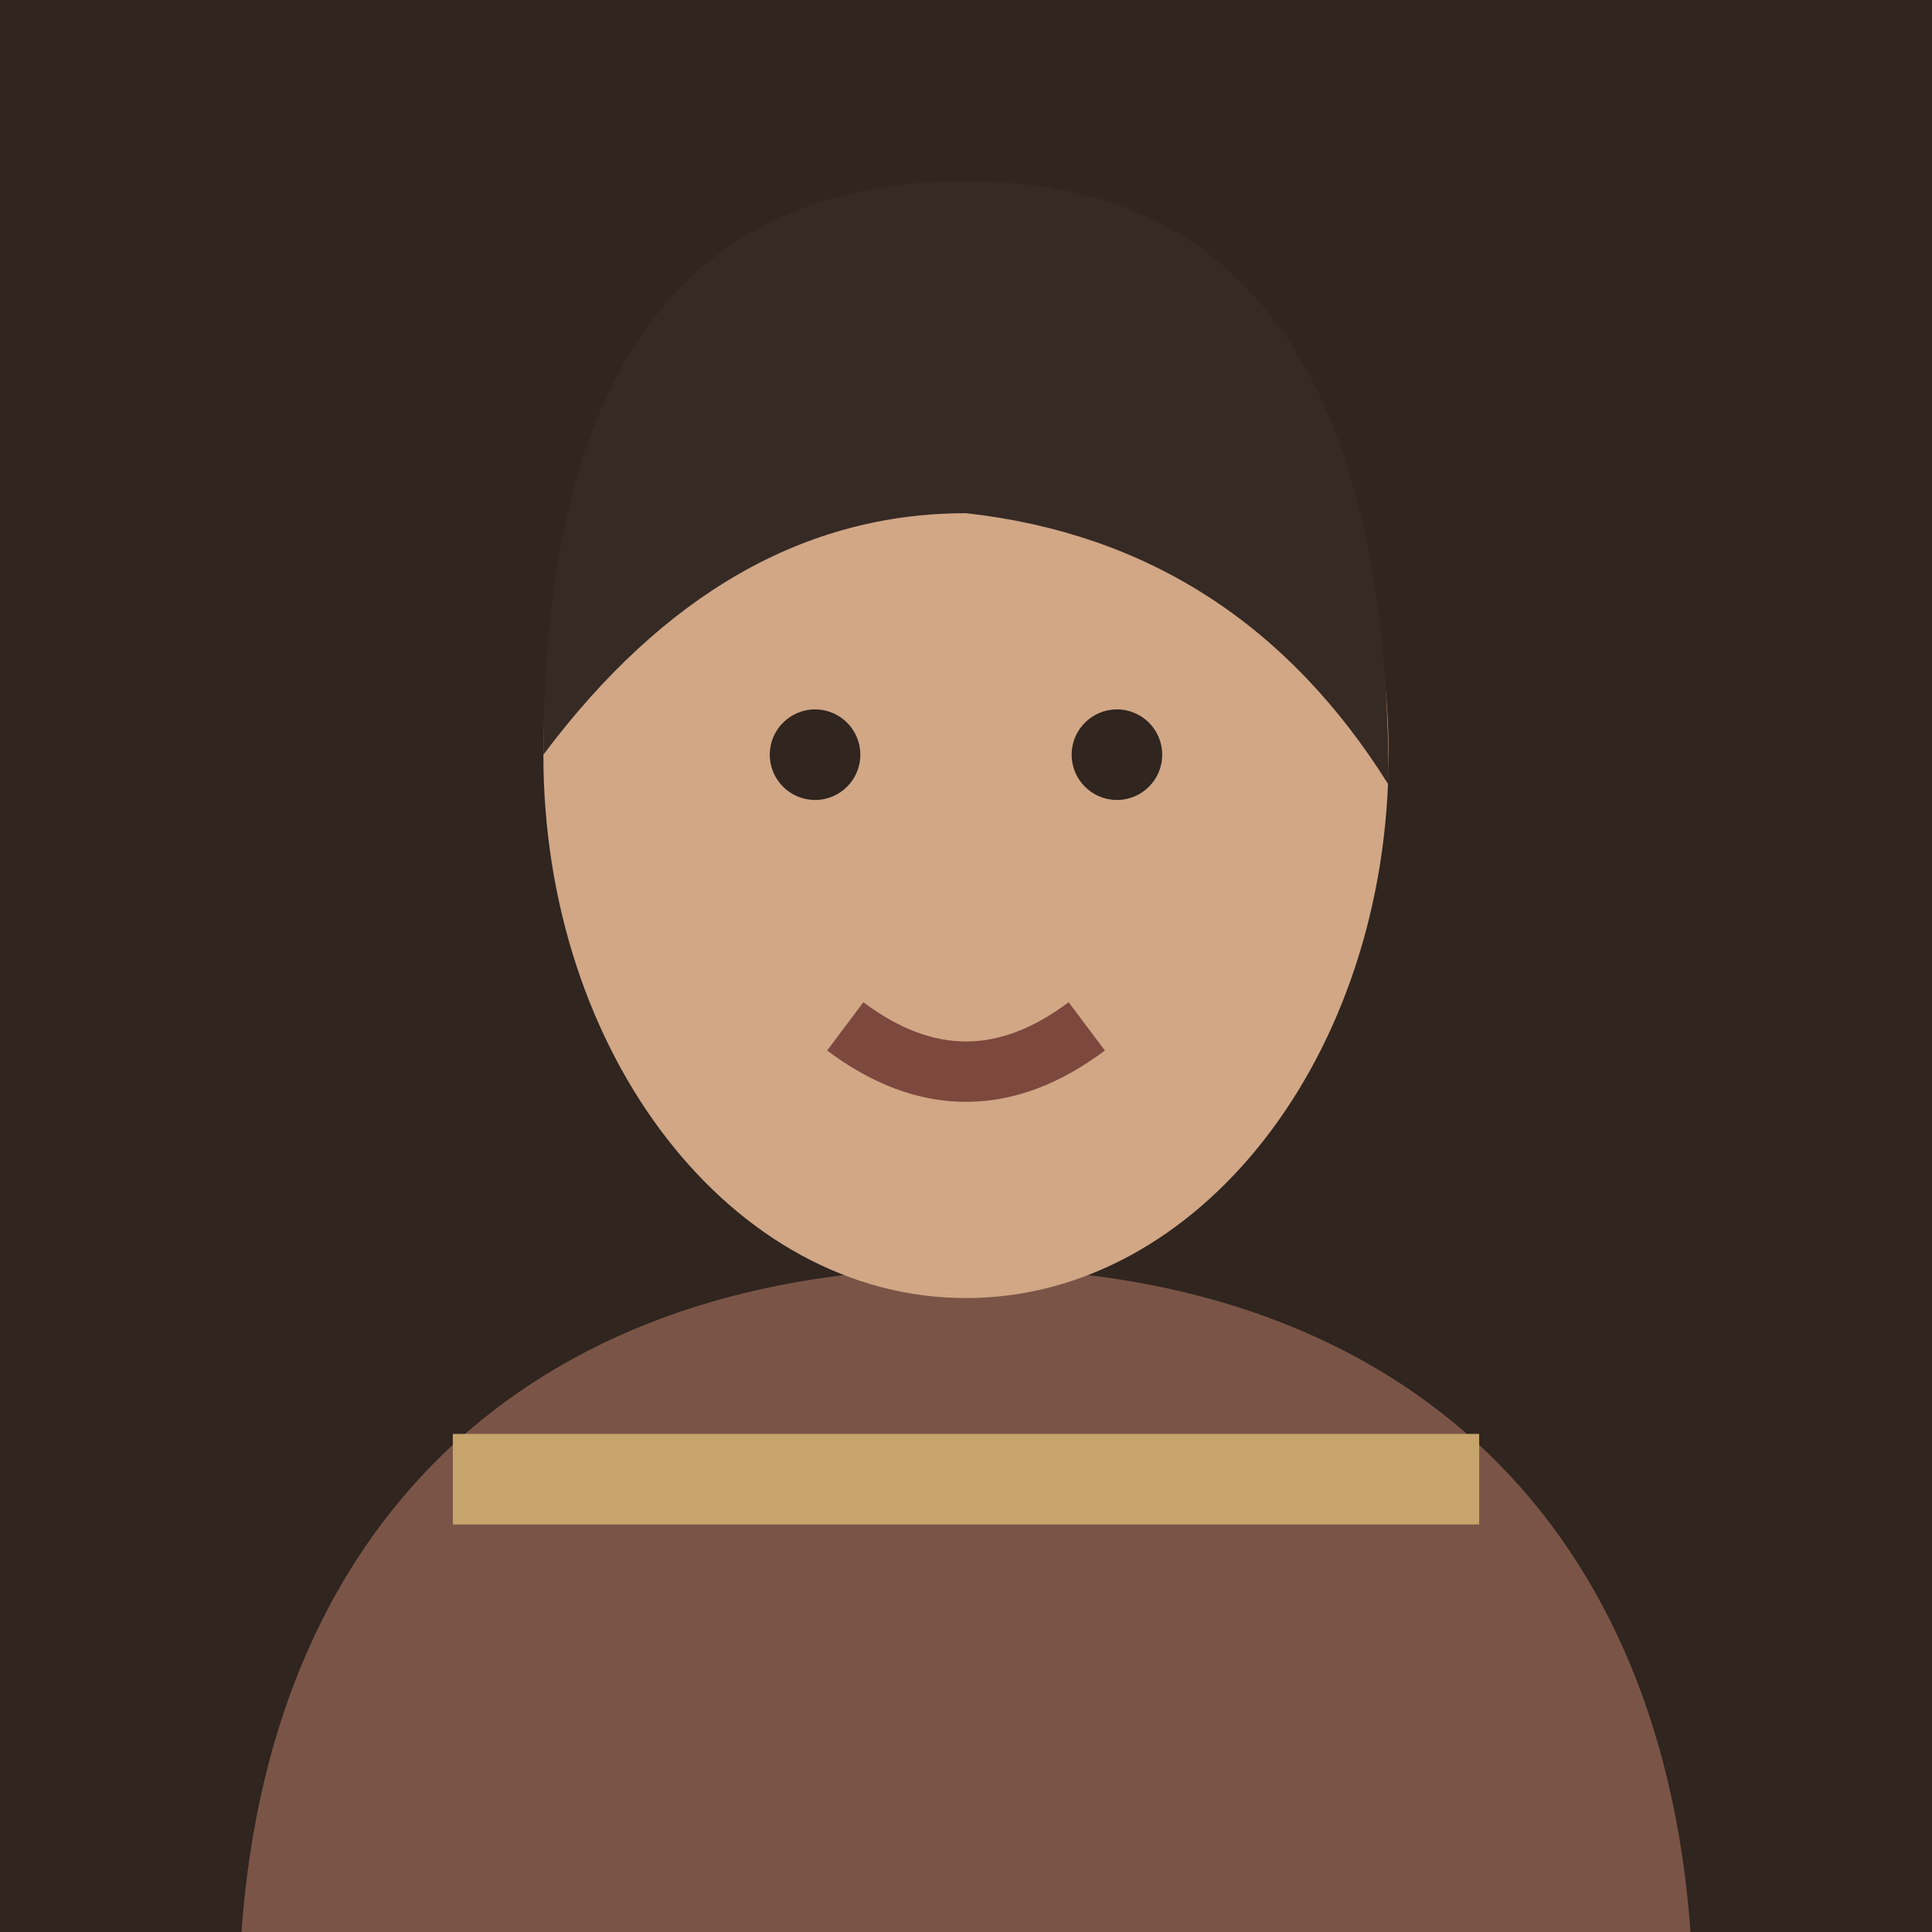
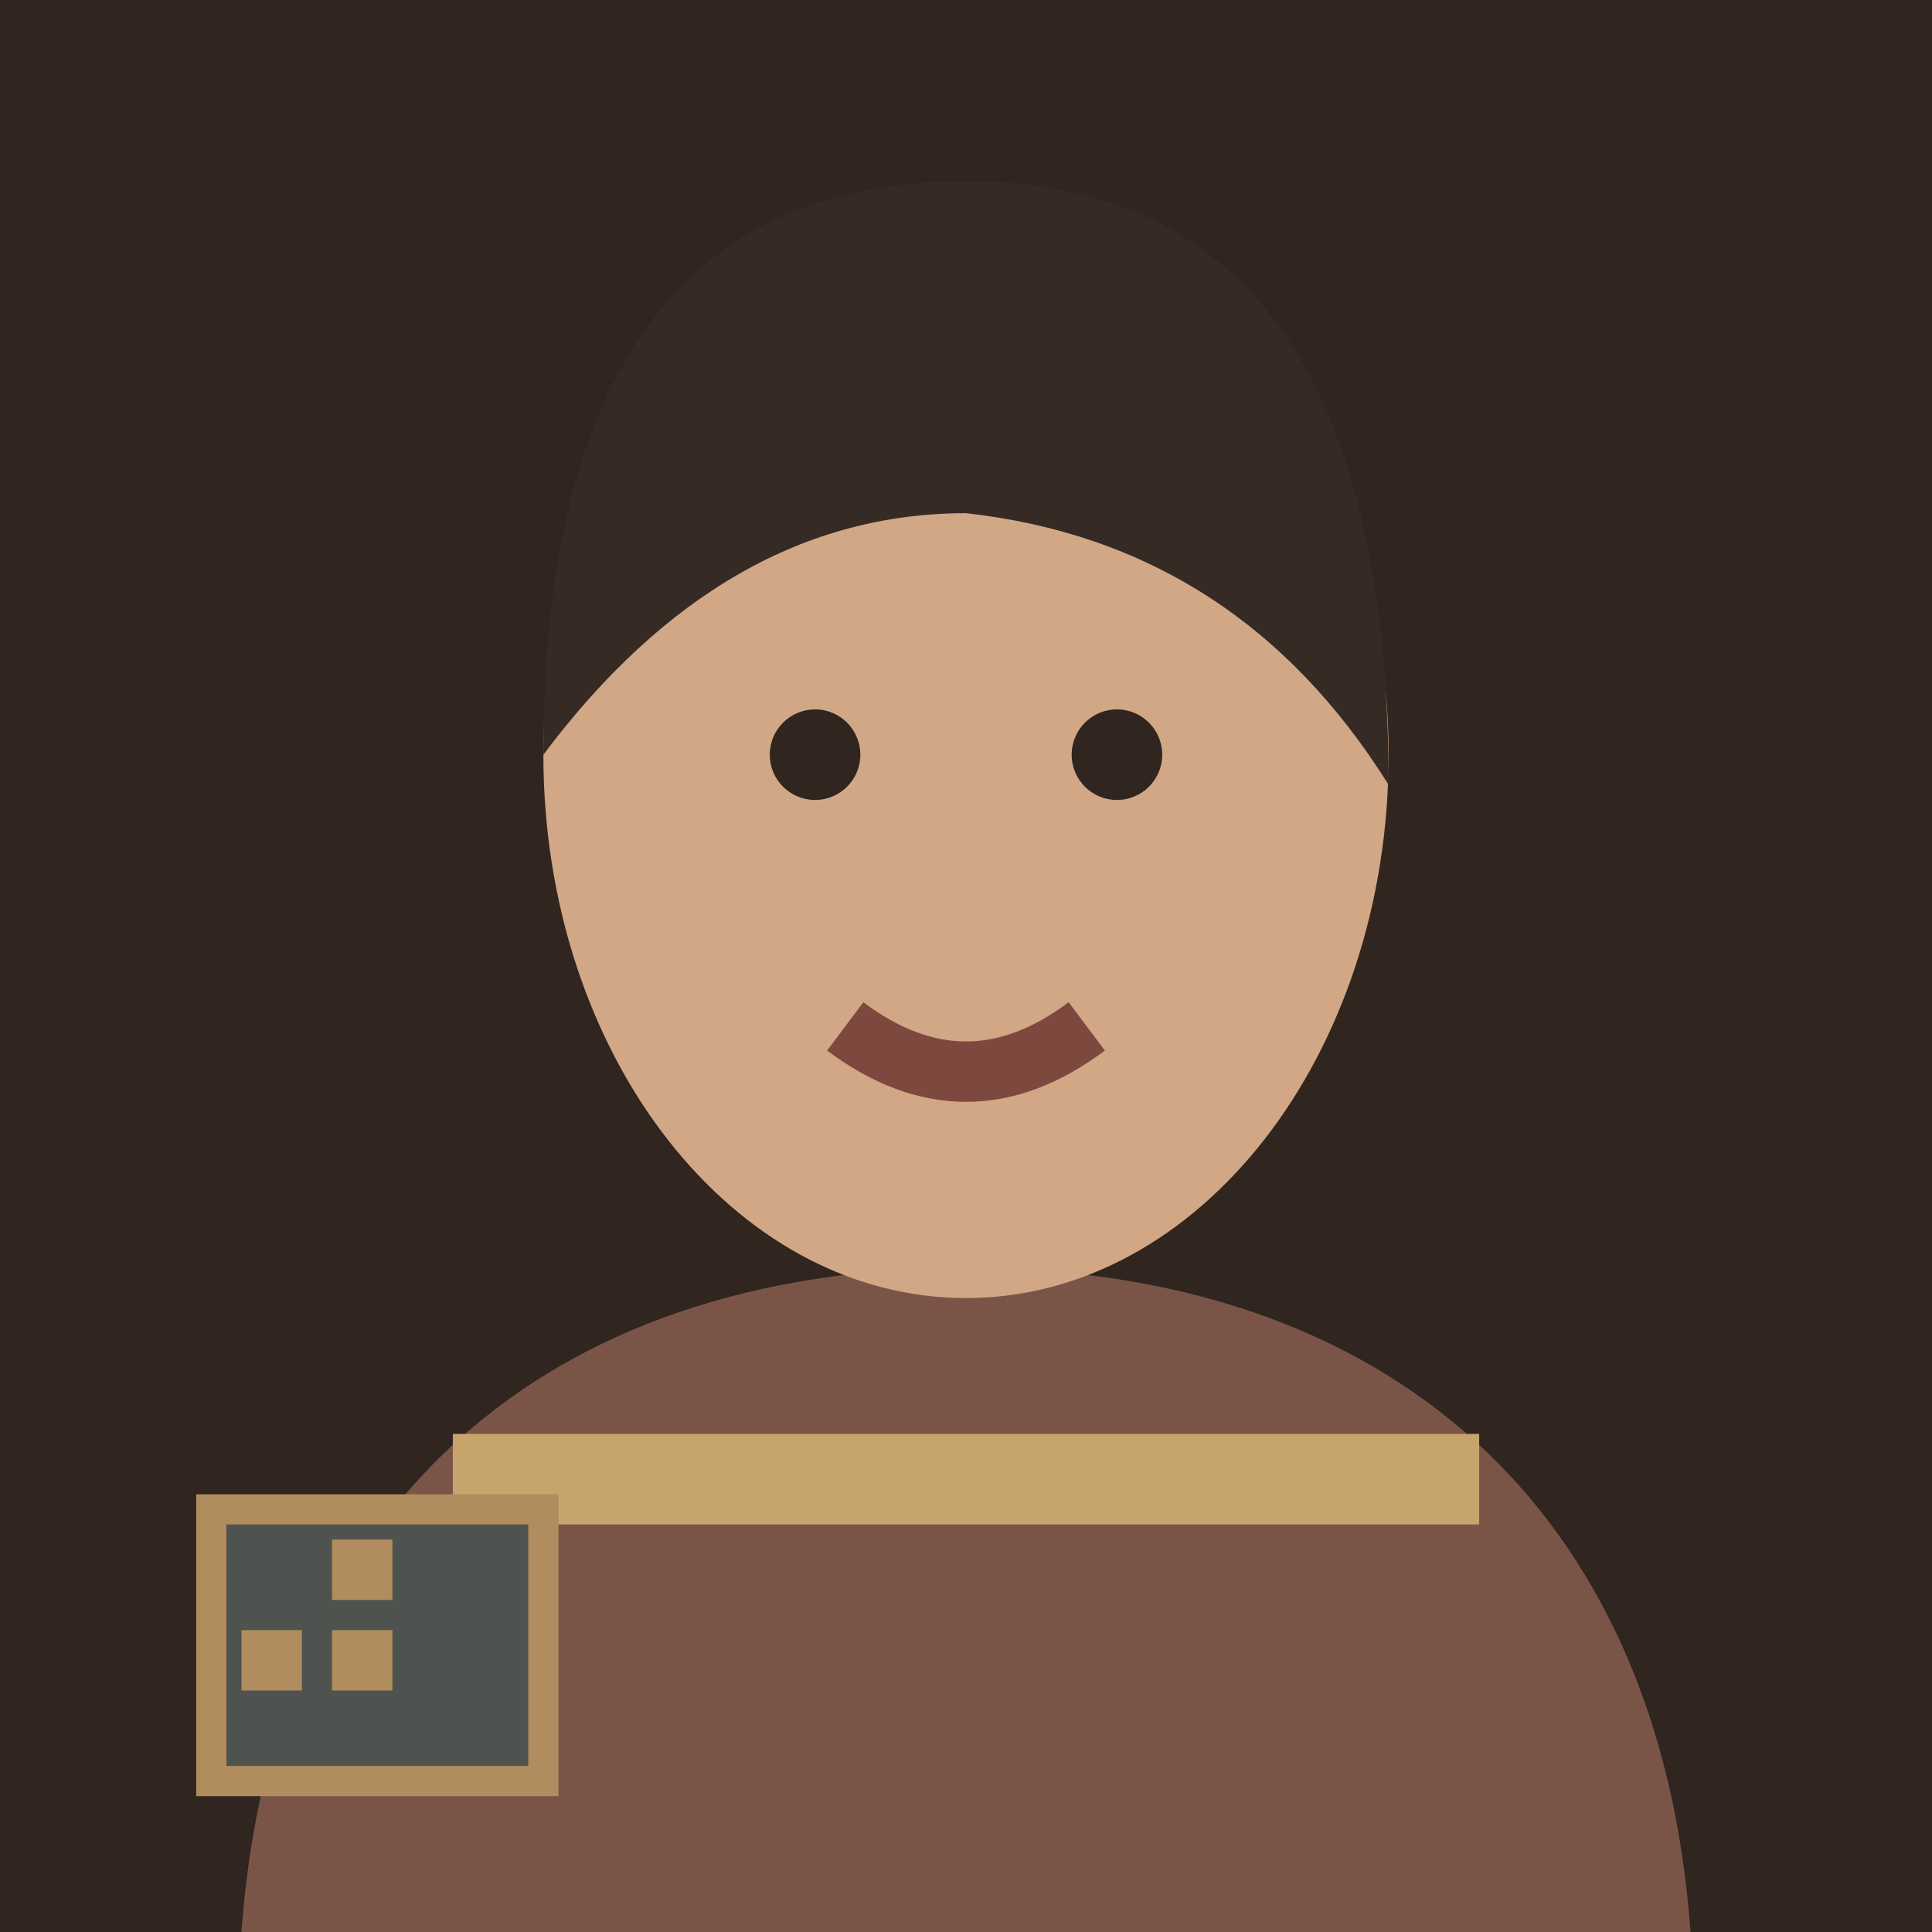
- <svg xmlns="http://www.w3.org/2000/svg" viewBox="0 0 64 64">
+ <svg xmlns="http://www.w3.org/2000/svg" viewBox="0 0 64 64" width="64" height="64">
  <rect width="64" height="64" fill="#30251f" />
  <path d="M8 64c1-14 10-22 24-22s23 8 24 22" fill="#7a5547" />
  <ellipse cx="32" cy="25" rx="14" ry="18" fill="#d1a786" />
  <path d="M18 25q0-19 14-19t14 20q-5-8-14-9-8 0-14 8" fill="#362a24" />
  <circle cx="27" cy="25" r="1.5" fill="#30251f" />
  <circle cx="37" cy="25" r="1.5" fill="#30251f" />
  <path d="M28 34q4 3 8 0" fill="none" stroke="#7d483d" stroke-width="2" />
  <path d="M15 49h34" stroke="#c6a46c" stroke-width="3" />
+   <g aria-label="셋방을 내주고 방세와 공동 비용을 관리하는 임대인">
+     <path d="M7 50h11v9H7z" fill="#4f5350" stroke="#b18c5e" stroke-width="1" />
+     <rect x="11" y="51" width="2" height="2" fill="#b18c5e" />
+     <rect x="8" y="54" width="2" height="2" fill="#b18c5e" />
+     <rect x="11" y="54" width="2" height="2" fill="#b18c5e" />
+   </g>
</svg>
